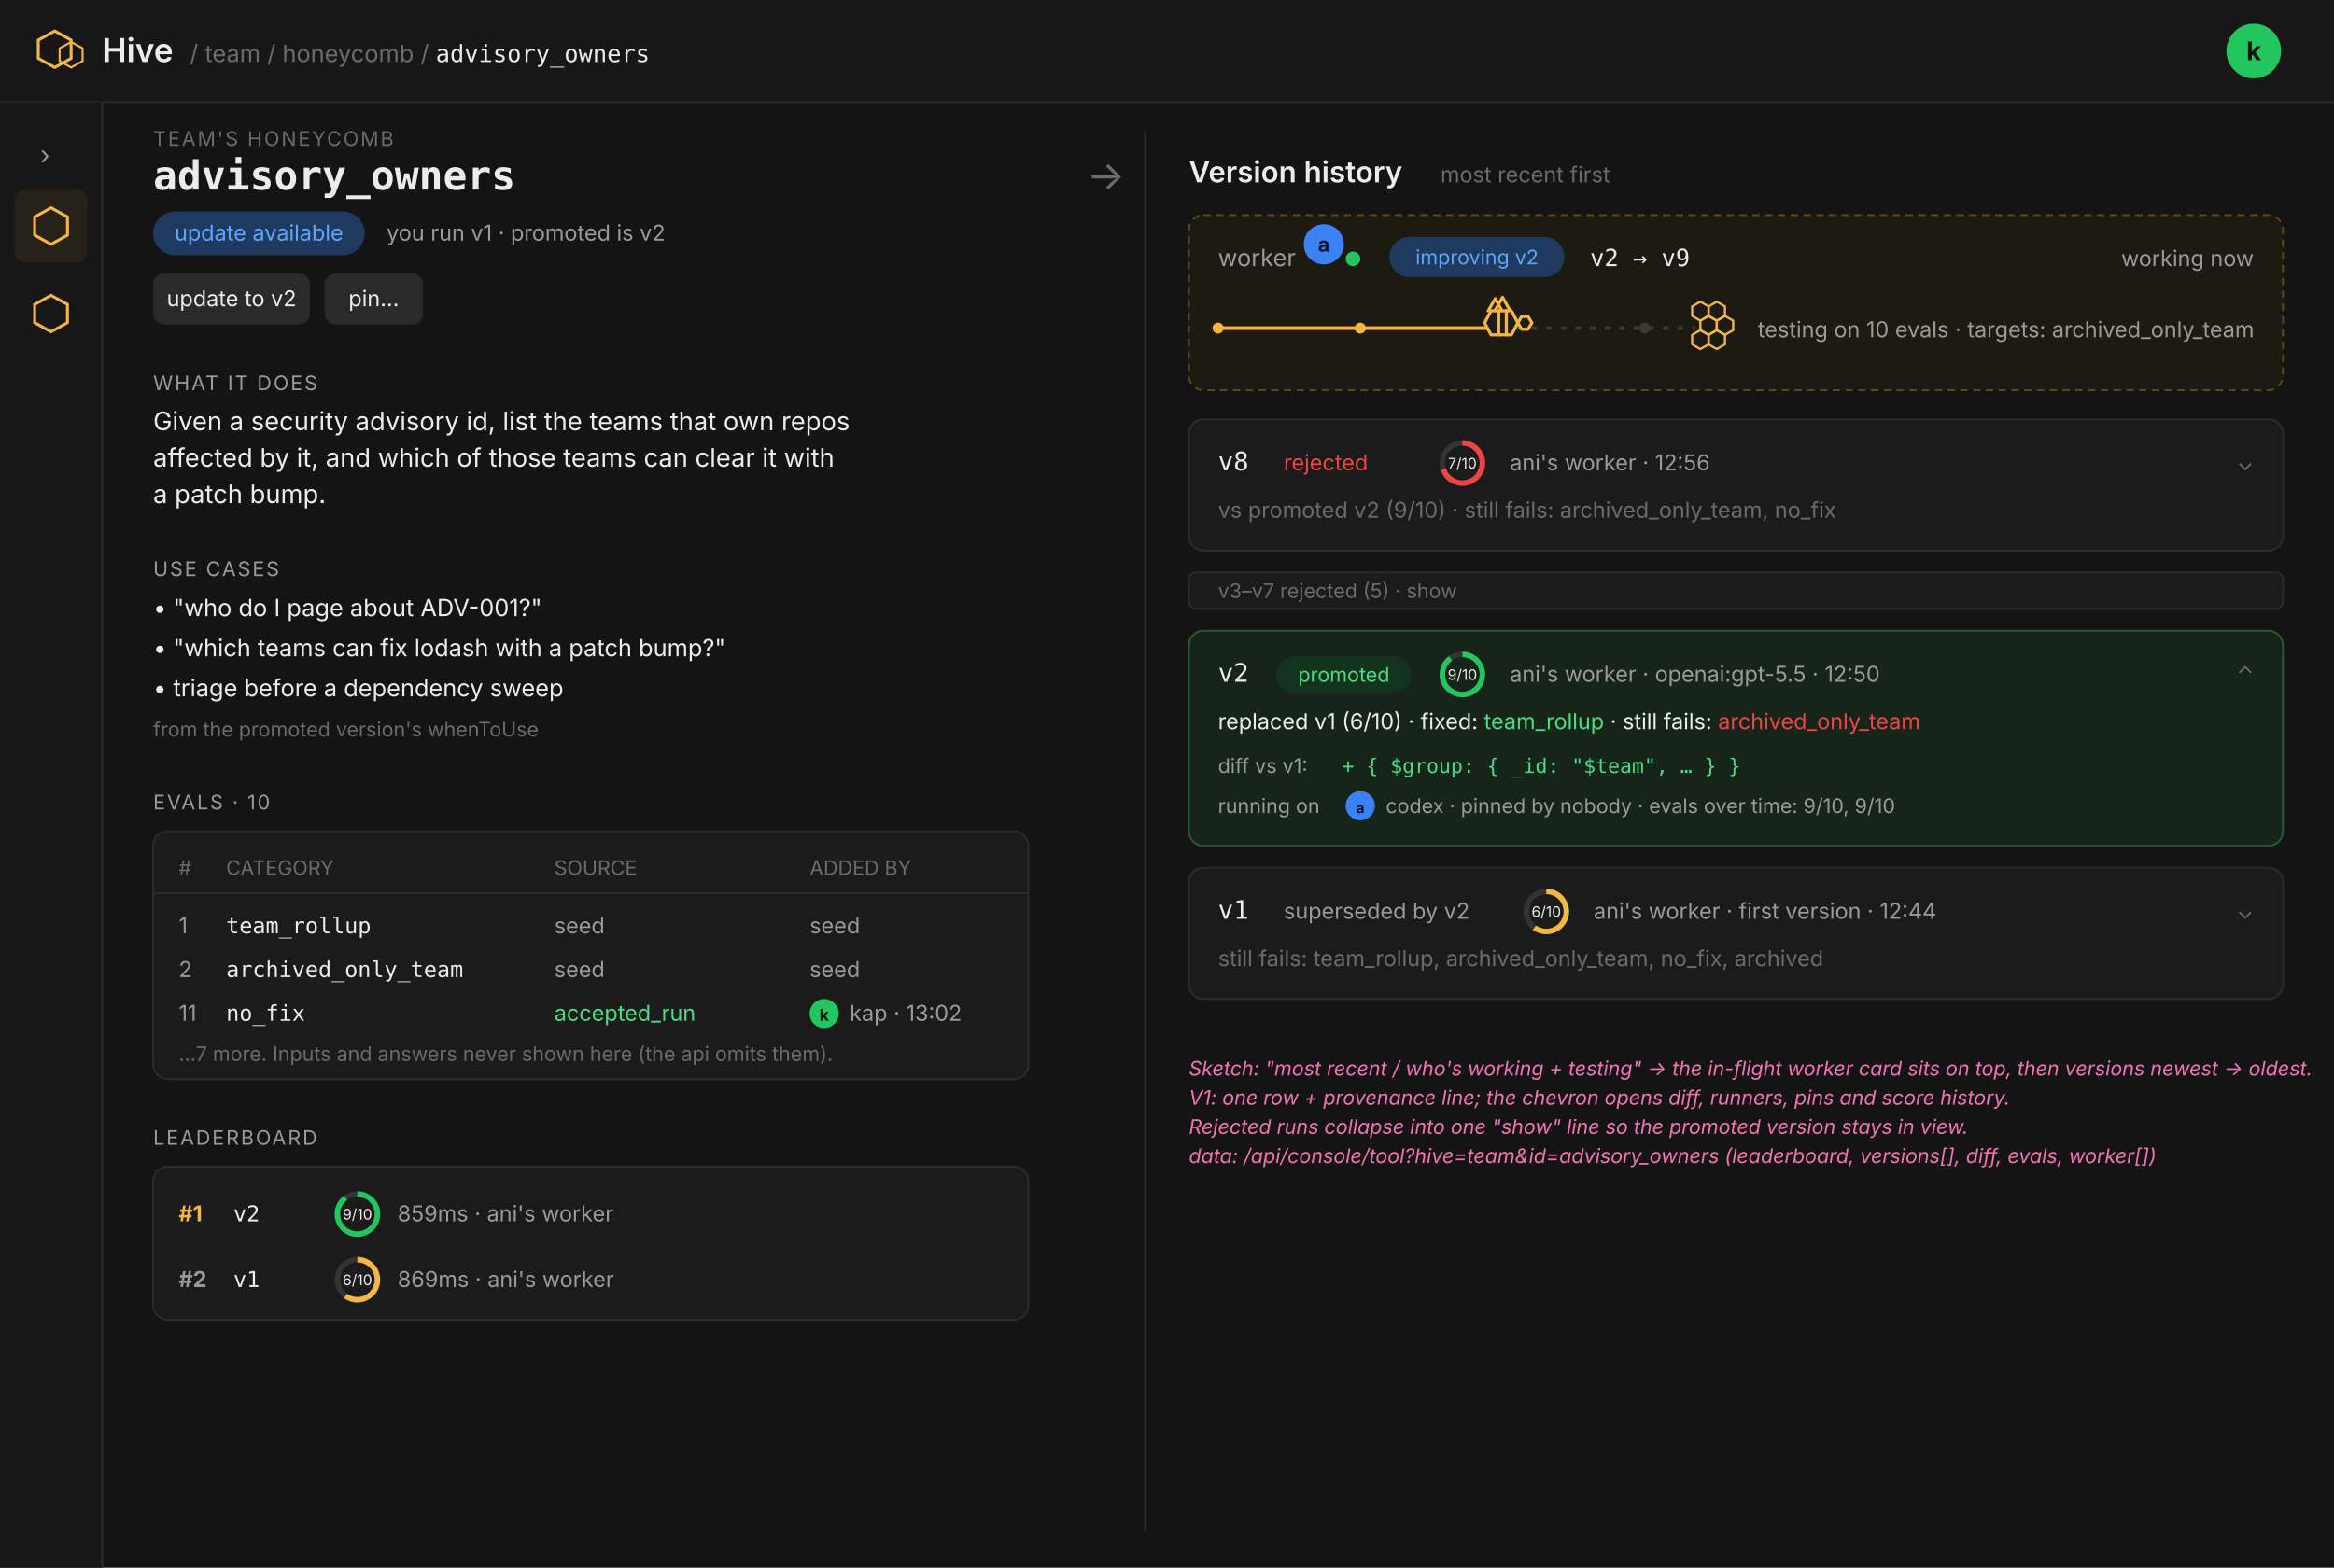
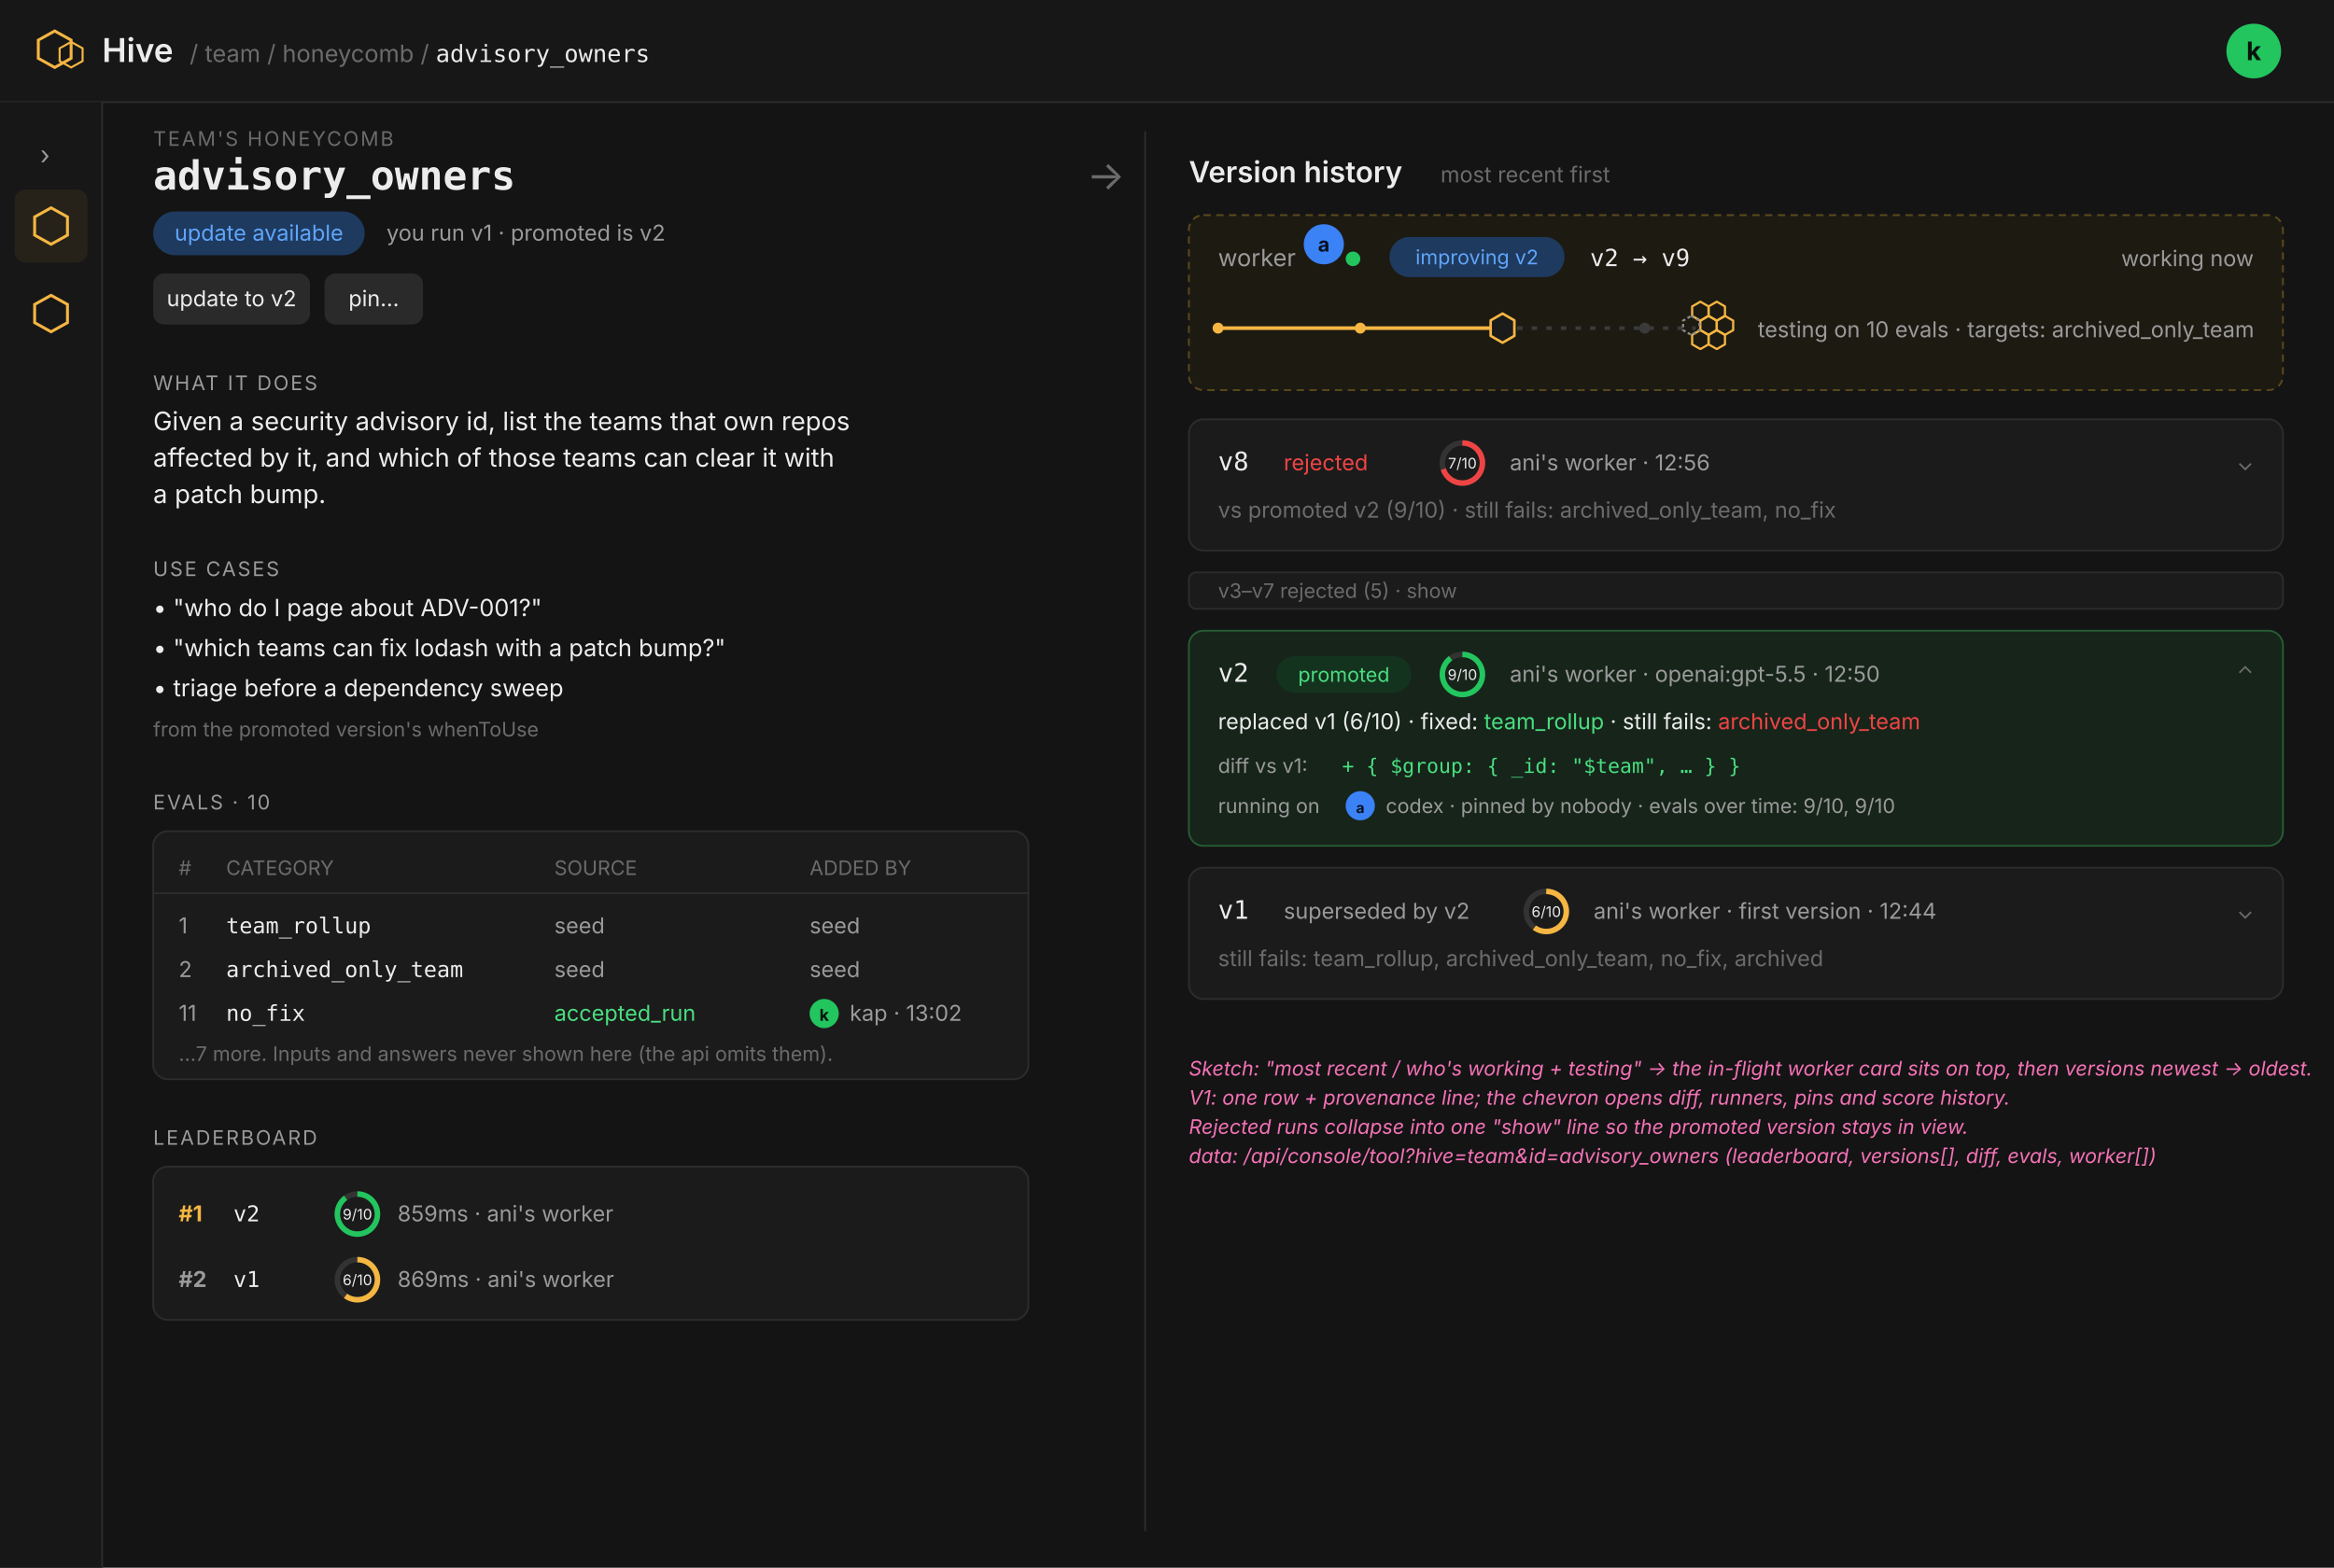
<svg xmlns="http://www.w3.org/2000/svg" viewBox="0 0 1280 860" width="1280" height="860" font-family="Inter, -apple-system, Segoe UI, sans-serif">
  <defs>
    <style>
      .bg{fill:#141414}.panel{fill:#1b1b1b;stroke:#2c2c2c}.line{stroke:#2c2c2c}
      .t{fill:#ececec}.m{fill:#9a9a9a}.f{fill:#6b6b6b}.mono{font-family:"JetBrains Mono",ui-monospace,monospace}
      .ani{fill:#3b82f6}.kap{fill:#22c55e}.acc{fill:#f5b642}.info{fill:#60a5fa}.bad{fill:#ef4444}.ok{fill:#4ade80}
      .note{fill:#f472b6;font-size:11px;font-style:italic}
    </style>
    <symbol id="hex" viewBox="0 0 20 22">
      <path d="M10 1 19 6v10l-9 5-9-5V6z" fill="none" stroke="#f5b642" stroke-width="1.6" />
    </symbol>
-     <symbol id="bee" viewBox="-12 -10 24 20">
-       <g fill="none" stroke="#f5b642" stroke-width="1.2" stroke-linejoin="round" stroke-linecap="round">
-         <path d="M-5.6 -3.2L-2.8 -8 -0.2 -3.2" />
-         <path d="M-3 -3.2L0 -8.5 3 -3.2" />
-         <path d="M-7 1.5L-4.5 -3.2H3.5L6 1.5 3.5 6.2H-4.5z" fill="#1b1b1b" />
-         <path d="M-1.5 -3.2v9.4M1.5 -3.2v9.4" />
-         <path d="M6 1.5l1.5 -2.5h2.5L11.5 1.5 10 4H7.5z" fill="#1b1b1b" />
-       </g>
+     <symbol id="cell" viewBox="0 0 16 18">
+       <path d="M8 1l6.5 3.75v8.5L8 17l-6.5-3.75v-8.5z" fill="#1b1b1b" stroke="#f5b642" stroke-width="1.4" stroke-linejoin="round" />
    </symbol>
-     <symbol id="skep" viewBox="0 0 30 30">
+     <symbol id="skep" viewBox="-2 0 32 30">
      <g fill="none" stroke="#f5b642" stroke-width="1.2" stroke-linejoin="round">
        <path d="M8.5 3.5l4.5 2.6v5.2l-4.5 2.6L4 11.3V6.1z" />
        <path d="M17.5 3.5l4.5 2.6v5.2l-4.5 2.6L13 11.3V6.1z" />
        <path d="M13 11.3l4.5 2.6v5.2L13 21.7l-4.5-2.6v-5.2z" />
        <path d="M22 11.3l4.5 2.6v5.2L22 21.7l-4.5-2.6v-5.2z" />
        <path d="M17.5 19.1l4.5 2.6v5.2l-4.5 2.6-4.5-2.6v-5.2z" />
        <path d="M8.5 19.1l4.5 2.6v5.2l-4.5 2.6L4 26.9v-5.2z" />
+         <path d="M3.5 11.3l4.5 2.6v5.2l-4.5 2.6L-1 19.1v-5.2z" stroke="#8a8a8a" stroke-dasharray="1.8 1.4" />
      </g>
    </symbol>
  </defs>
  <rect class="bg" width="1280" height="860" />
  <rect x="0" y="0" width="1280" height="56" fill="#171717" />
  <line class="line" x1="0" y1="56" x2="1280" y2="56" />
  <use href="#hex" x="20" y="16" width="20" height="22" />
  <use href="#hex" x="32" y="22" width="14" height="16" />
  <text x="56" y="34" class="t" font-size="18" font-weight="600">Hive</text>
  <text x="104" y="34" class="f" font-size="13">/ team / honeycomb / <tspan class="mono t">advisory_owners</tspan>
  </text>
  <circle cx="1236" cy="28" r="15" class="kap" />
  <text x="1236" y="33" text-anchor="middle" font-size="14" font-weight="700" fill="#08130c">k</text>
  <rect x="0" y="56" width="56" height="804" fill="#171717" />
  <line class="line" x1="56" y1="56" x2="56" y2="860" />
  <text x="22" y="90" class="m" font-size="14">›</text>
  <rect x="8" y="104" width="40" height="40" rx="6" fill="#262219" />
  <use href="#hex" x="18" y="113" width="20" height="22" />
  <use href="#hex" x="18" y="161" width="20" height="22" />
  <text x="84" y="80" class="f" font-size="11" letter-spacing="1">TEAM'S HONEYCOMB</text>
  <text x="84" y="104" class="t mono" font-size="22" font-weight="600">advisory_owners</text>
  <rect x="84" y="116" width="116" height="24" rx="12" fill="#1e3a5f" />
  <text x="142" y="132" text-anchor="middle" class="info" font-size="12">update available</text>
  <text x="212" y="132" class="m" font-size="12">you run v1 · promoted is v2</text>
  <rect x="84" y="150" width="86" height="28" rx="6" fill="#2a2a2a" />
  <text x="127" y="168" text-anchor="middle" class="t" font-size="12">update to v2</text>
  <rect x="178" y="150" width="54" height="28" rx="6" fill="#2a2a2a" />
  <text x="205" y="168" text-anchor="middle" class="t" font-size="12">pin…</text>
  <text x="84" y="214" class="m" font-size="11" letter-spacing="1">WHAT IT DOES</text>
  <text x="84" y="236" class="t" font-size="14">Given a security advisory id, list the teams that own repos</text>
  <text x="84" y="256" class="t" font-size="14">affected by it, and which of those teams can clear it with</text>
  <text x="84" y="276" class="t" font-size="14">a patch bump.</text>
  <text x="84" y="316" class="m" font-size="11" letter-spacing="1">USE CASES</text>
  <text x="84" y="338" class="t" font-size="13">• "who do I page about ADV-001?"</text>
  <text x="84" y="360" class="t" font-size="13">• "which teams can fix lodash with a patch bump?"</text>
  <text x="84" y="382" class="t" font-size="13">• triage before a dependency sweep</text>
  <text x="84" y="404" class="f" font-size="11">from the promoted version's whenToUse</text>
  <text x="84" y="444" class="m" font-size="11" letter-spacing="1">EVALS · 10</text>
  <g transform="translate(84,456)" font-size="12">
    <rect class="panel" width="480" height="136" rx="8" />
    <text x="14" y="24" class="f" font-size="11">#</text>
    <text x="40" y="24" class="f" font-size="11">CATEGORY</text>
    <text x="220" y="24" class="f" font-size="11">SOURCE</text>
    <text x="360" y="24" class="f" font-size="11">ADDED BY</text>
    <line class="line" x1="0" y1="34" x2="480" y2="34" />
    <text x="14" y="56" class="m">1</text>
    <text x="40" y="56" class="t mono">team_rollup</text>
    <text x="220" y="56" class="m">seed</text>
    <text x="360" y="56" class="m">seed</text>
    <text x="14" y="80" class="m">2</text>
    <text x="40" y="80" class="t mono">archived_only_team</text>
    <text x="220" y="80" class="m">seed</text>
    <text x="360" y="80" class="m">seed</text>
    <text x="14" y="104" class="m">11</text>
    <text x="40" y="104" class="t mono">no_fix</text>
    <text x="220" y="104" class="ok">accepted_run</text>
    <circle cx="368" cy="100" r="8" class="kap" />
    <text x="368" y="104" text-anchor="middle" font-size="9" font-weight="700" fill="#08130c">k</text>
    <text x="382" y="104" class="m">kap · 13:02</text>
    <text x="14" y="126" class="f" font-size="11">…7 more. Inputs and answers never shown here (the api omits them).</text>
  </g>
  <text x="84" y="628" class="m" font-size="11" letter-spacing="1">LEADERBOARD</text>
  <g transform="translate(84,640)" font-size="12">
    <rect class="panel" width="480" height="84" rx="8" />
    <text x="14" y="30" class="acc" font-weight="700">#1</text>
    <text x="44" y="30" class="t mono">v2</text>
    <circle cx="112" cy="26" r="11" fill="none" stroke="#333" stroke-width="3" />
    <circle cx="112" cy="26" r="11" fill="none" stroke="#22c55e" stroke-width="3" stroke-dasharray="62.2 70" transform="rotate(-90 112 26)" />
    <text x="112" y="29" text-anchor="middle" class="t" font-size="8">9/10</text>
    <text x="134" y="30" class="m">859ms · ani's worker</text>
    <text x="14" y="66" class="m" font-weight="700">#2</text>
    <text x="44" y="66" class="t mono">v1</text>
    <circle cx="112" cy="62" r="11" fill="none" stroke="#333" stroke-width="3" />
    <circle cx="112" cy="62" r="11" fill="none" stroke="#f5b642" stroke-width="3" stroke-dasharray="41.5 70" transform="rotate(-90 112 62)" />
    <text x="112" y="65" text-anchor="middle" class="t" font-size="8">6/10</text>
    <text x="134" y="66" class="m">869ms · ani's worker</text>
  </g>
  <text x="596" y="104" class="f" font-size="22">→</text>
  <line class="line" x1="628" y1="72" x2="628" y2="840" />
  <text x="652" y="100" class="t" font-size="16" font-weight="600">Version history</text>
  <text x="790" y="100" class="f" font-size="12">most recent first</text>
  <g transform="translate(652,118)">
    <rect width="600" height="96" rx="8" fill="#1d1a12" stroke="#5a4a1c" stroke-dasharray="4 3" />
    <text x="16" y="28" class="m" font-size="13">worker</text>
    <circle cx="74" cy="16" r="11" class="ani" />
    <text x="74" y="20" text-anchor="middle" font-size="11" font-weight="700" fill="#06101f">a</text>
    <circle cx="90" cy="24" r="4" fill="#22c55e">
      <animate attributeName="opacity" values="1;.3;1" dur="1.4s" repeatCount="indefinite" />
    </circle>
    <rect x="110" y="12" width="96" height="22" rx="11" fill="#1e3a5f" />
    <text x="158" y="27" text-anchor="middle" class="info" font-size="11">improving v2</text>
    <text x="220" y="28" class="t mono" font-size="13">v2 → v9</text>
    <text x="584" y="28" text-anchor="end" class="m" font-size="12">working now</text>
    <g transform="translate(16,58)">
      <line x1="0" y1="4" x2="156" y2="4" stroke="#f5b642" stroke-width="2" />
      <line x1="156" y1="4" x2="262" y2="4" stroke="#3a3a3a" stroke-width="2" stroke-dasharray="3 5" />
      <circle cx="0" cy="4" r="3" fill="#f5b642" />
      <circle cx="78" cy="4" r="3" fill="#f5b642" />
      <circle cx="156" cy="4" r="3" fill="#f5b642" />
      <circle cx="234" cy="4" r="3" fill="#3a3a3a" />
-       <use href="#skep" x="256" y="-14" width="30" height="30" />
+       <use href="#skep" x="254" y="-14" width="32" height="30" />
      <g transform="translate(156,1)">
        <g>
-           <use href="#bee" x="-17" y="-16" width="34" height="28" />
+           <use href="#cell" x="-8" y="-6" width="16" height="18" />
        </g>
      </g>
      <text x="296" y="9" class="m" font-size="12">testing on 10 evals · targets: archived_only_team</text>
    </g>
  </g>
  <g transform="translate(652,230)" font-size="12">
    <rect class="panel" width="600" height="72" rx="8" />
    <text x="16" y="28" class="t mono" font-size="14">v8</text>
    <text x="52" y="28" class="bad">rejected</text>
    <circle cx="150" cy="24" r="11" fill="none" stroke="#333" stroke-width="3" />
    <circle cx="150" cy="24" r="11" fill="none" stroke="#ef4444" stroke-width="3" stroke-dasharray="48.4 70" transform="rotate(-90 150 24)" />
    <text x="150" y="27" text-anchor="middle" class="t" font-size="8">7/10</text>
    <text x="176" y="28" class="m">ani's worker · 12:56</text>
    <text x="584" y="28" text-anchor="end" class="f">⌄</text>
    <text x="16" y="54" class="f">vs promoted v2 (9/10) · still fails: archived_only_team, no_fix</text>
  </g>
  <g transform="translate(652,314)" font-size="12">
    <rect class="panel" width="600" height="20" rx="4" />
    <text x="16" y="14" class="f" font-size="11">v3–v7 rejected (5) · show</text>
  </g>
  <g transform="translate(652,346)" font-size="12">
    <rect width="600" height="118" rx="8" fill="#16241a" stroke="#265c34" />
    <text x="16" y="28" class="t mono" font-size="14">v2</text>
    <rect x="48" y="14" width="74" height="20" rx="10" fill="#14331f" />
    <text x="85" y="28" text-anchor="middle" class="ok" font-size="11">promoted</text>
    <circle cx="150" cy="24" r="11" fill="none" stroke="#333" stroke-width="3" />
    <circle cx="150" cy="24" r="11" fill="none" stroke="#22c55e" stroke-width="3" stroke-dasharray="62.2 70" transform="rotate(-90 150 24)" />
    <text x="150" y="27" text-anchor="middle" class="t" font-size="8">9/10</text>
    <text x="176" y="28" class="m">ani's worker · openai:gpt-5.5 · 12:50</text>
    <text x="584" y="28" text-anchor="end" class="f">⌃</text>
    <text x="16" y="54" class="t">replaced v1 (6/10) · fixed: <tspan class="ok">team_rollup</tspan> · still fails: <tspan class="bad">archived_only_team</tspan>
    </text>
    <text x="16" y="78" class="m" font-size="11">diff vs v1:</text>
    <text x="84" y="78" class="mono ok" font-size="11">+ { $group: { _id: "$team", … } }</text>
    <text x="16" y="100" class="m" font-size="11">running on</text>
    <circle cx="94" cy="96" r="8" class="ani" />
    <text x="94" y="100" text-anchor="middle" font-size="8" font-weight="700" fill="#06101f">a</text>
    <text x="108" y="100" class="m" font-size="11">codex · pinned by nobody · evals over time: 9/10, 9/10</text>
  </g>
  <g transform="translate(652,476)" font-size="12">
    <rect class="panel" width="600" height="72" rx="8" />
    <text x="16" y="28" class="t mono" font-size="14">v1</text>
    <text x="52" y="28" class="m">superseded by v2</text>
    <circle cx="196" cy="24" r="11" fill="none" stroke="#333" stroke-width="3" />
    <circle cx="196" cy="24" r="11" fill="none" stroke="#f5b642" stroke-width="3" stroke-dasharray="41.5 70" transform="rotate(-90 196 24)" />
    <text x="196" y="27" text-anchor="middle" class="t" font-size="8">6/10</text>
    <text x="222" y="28" class="m">ani's worker · first version · 12:44</text>
    <text x="584" y="28" text-anchor="end" class="f">⌄</text>
    <text x="16" y="54" class="f">still fails: team_rollup, archived_only_team, no_fix, archived</text>
  </g>
  <text x="652" y="590" class="note">Sketch: "most recent / who's working + testing" → the in-flight worker card sits on top, then versions newest → oldest.</text>
  <text x="652" y="606" class="note">V1: one row + provenance line; the chevron opens diff, runners, pins and score history.</text>
  <text x="652" y="622" class="note">Rejected runs collapse into one "show" line so the promoted version stays in view.</text>
  <text x="652" y="638" class="note">data: /api/console/tool?hive=team&amp;id=advisory_owners (leaderboard, versions[], diff, evals, worker[])</text>
</svg>
